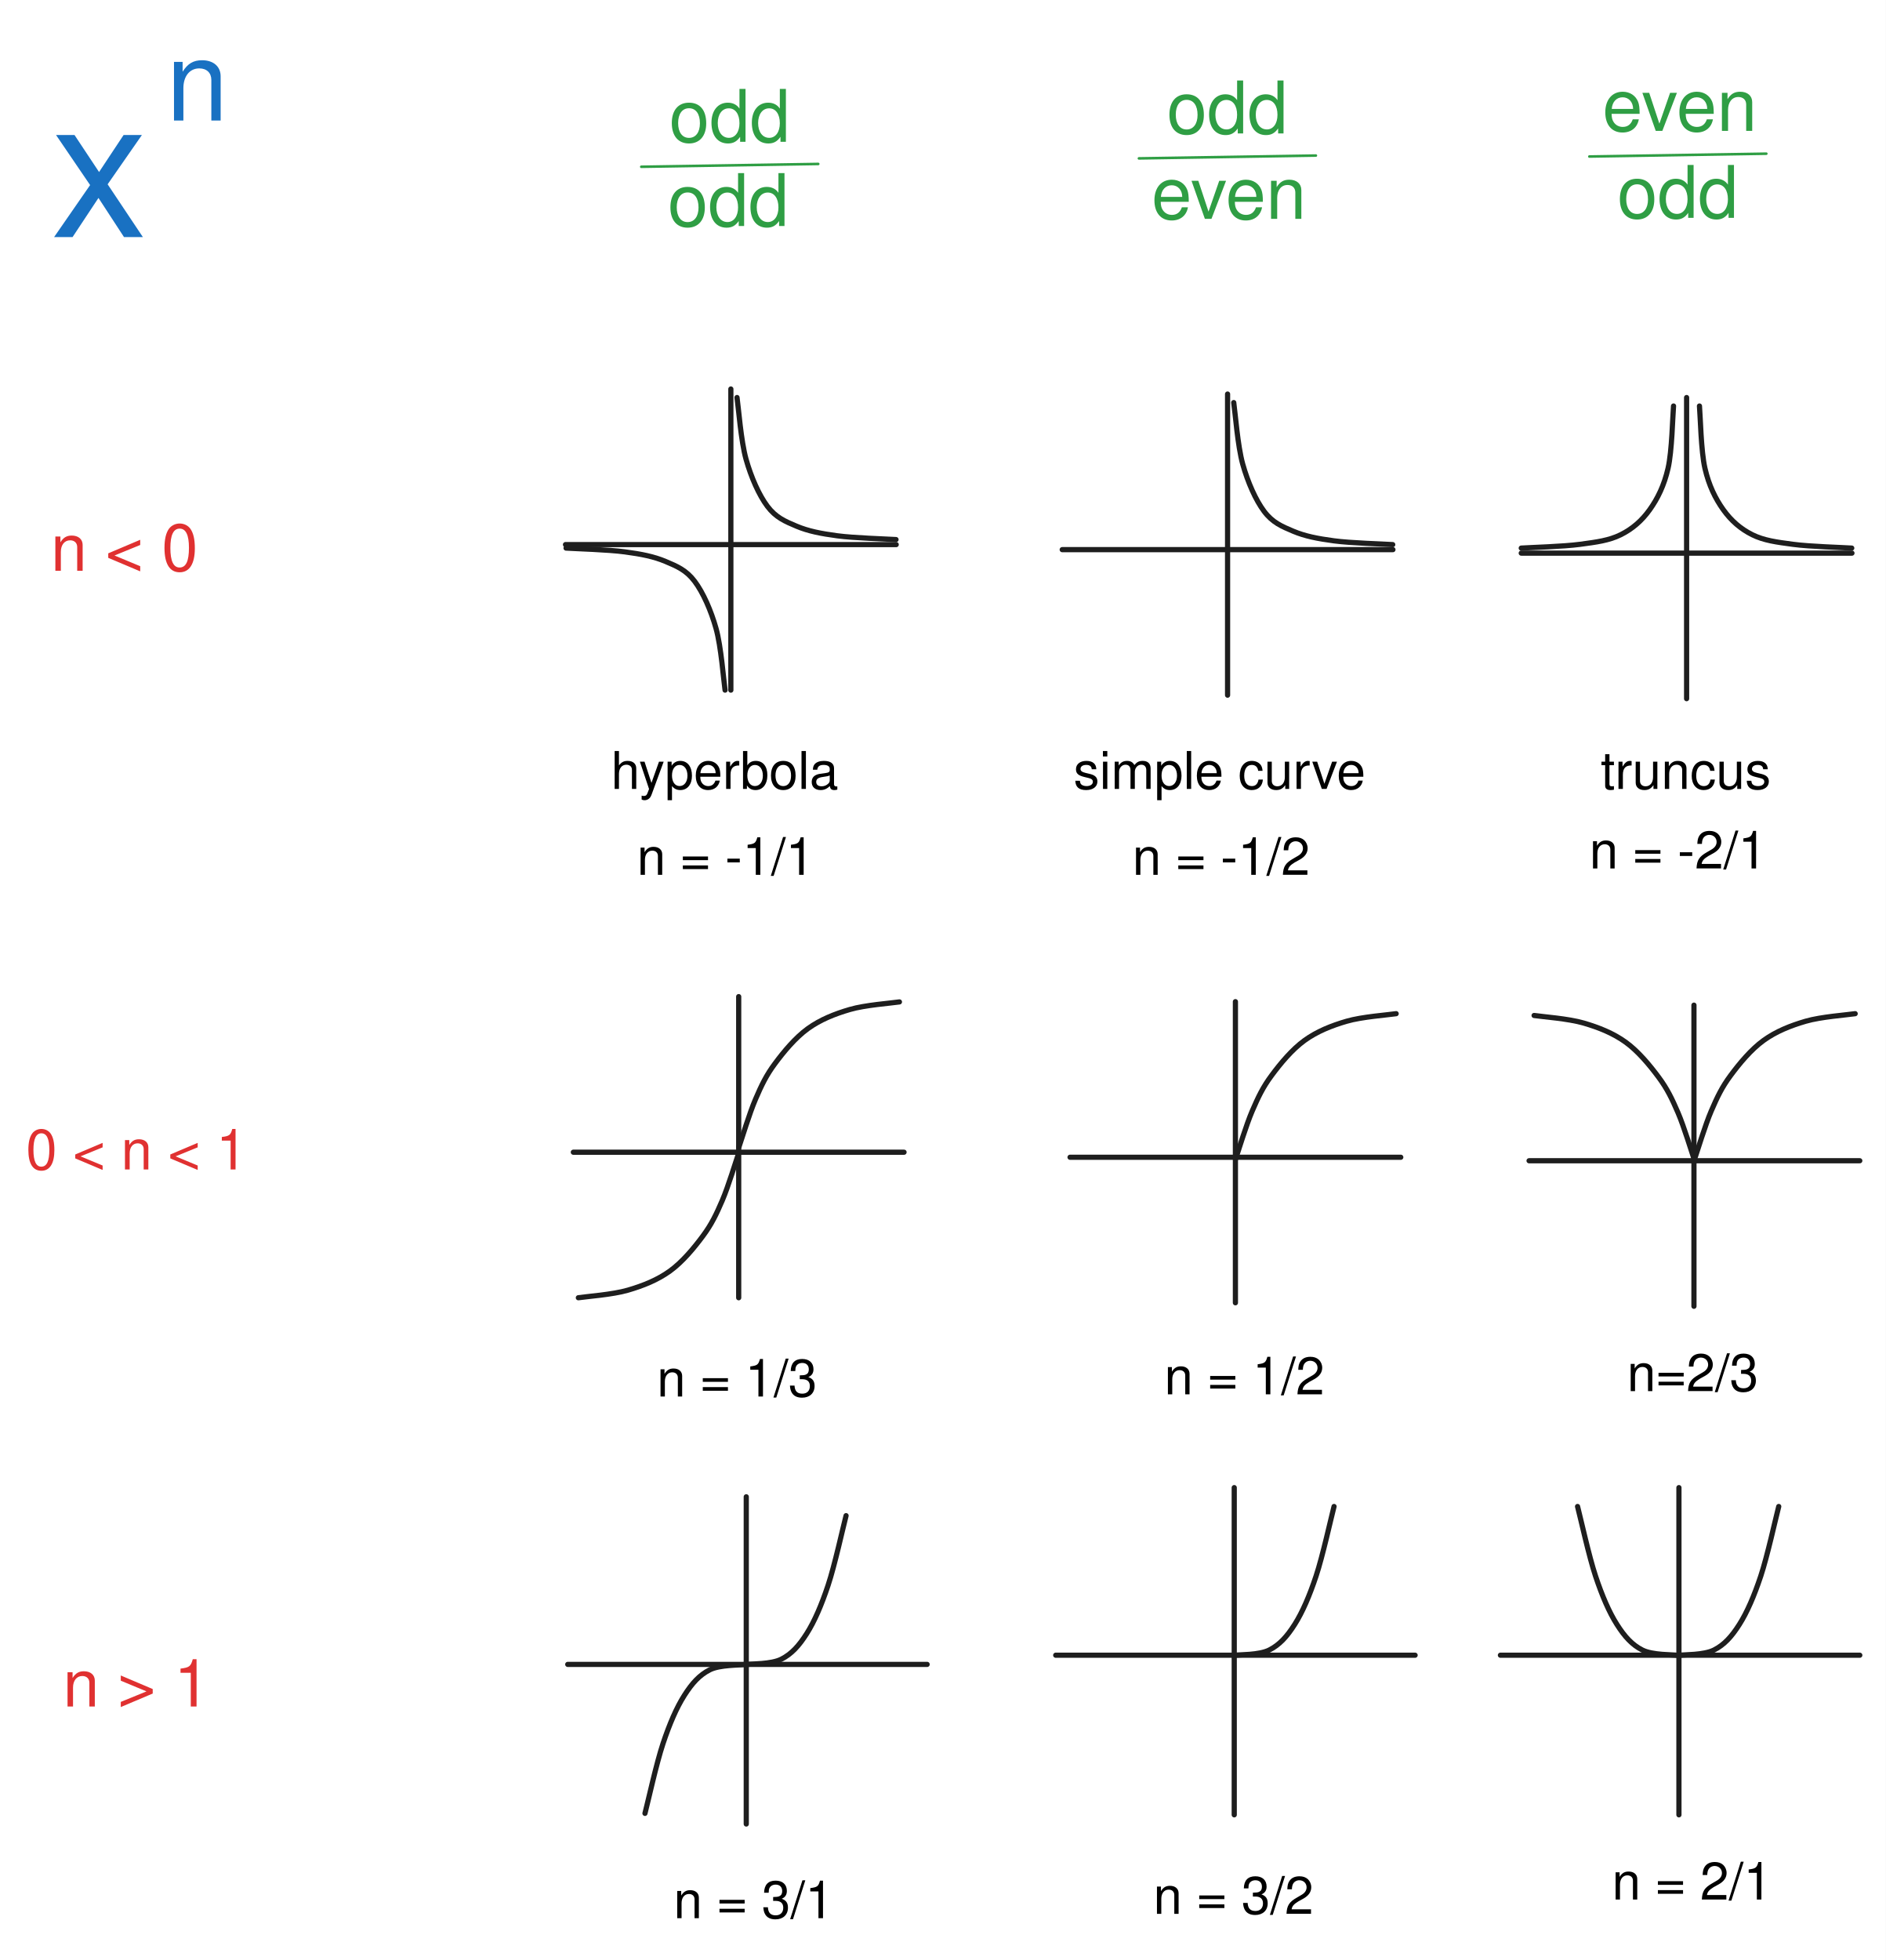
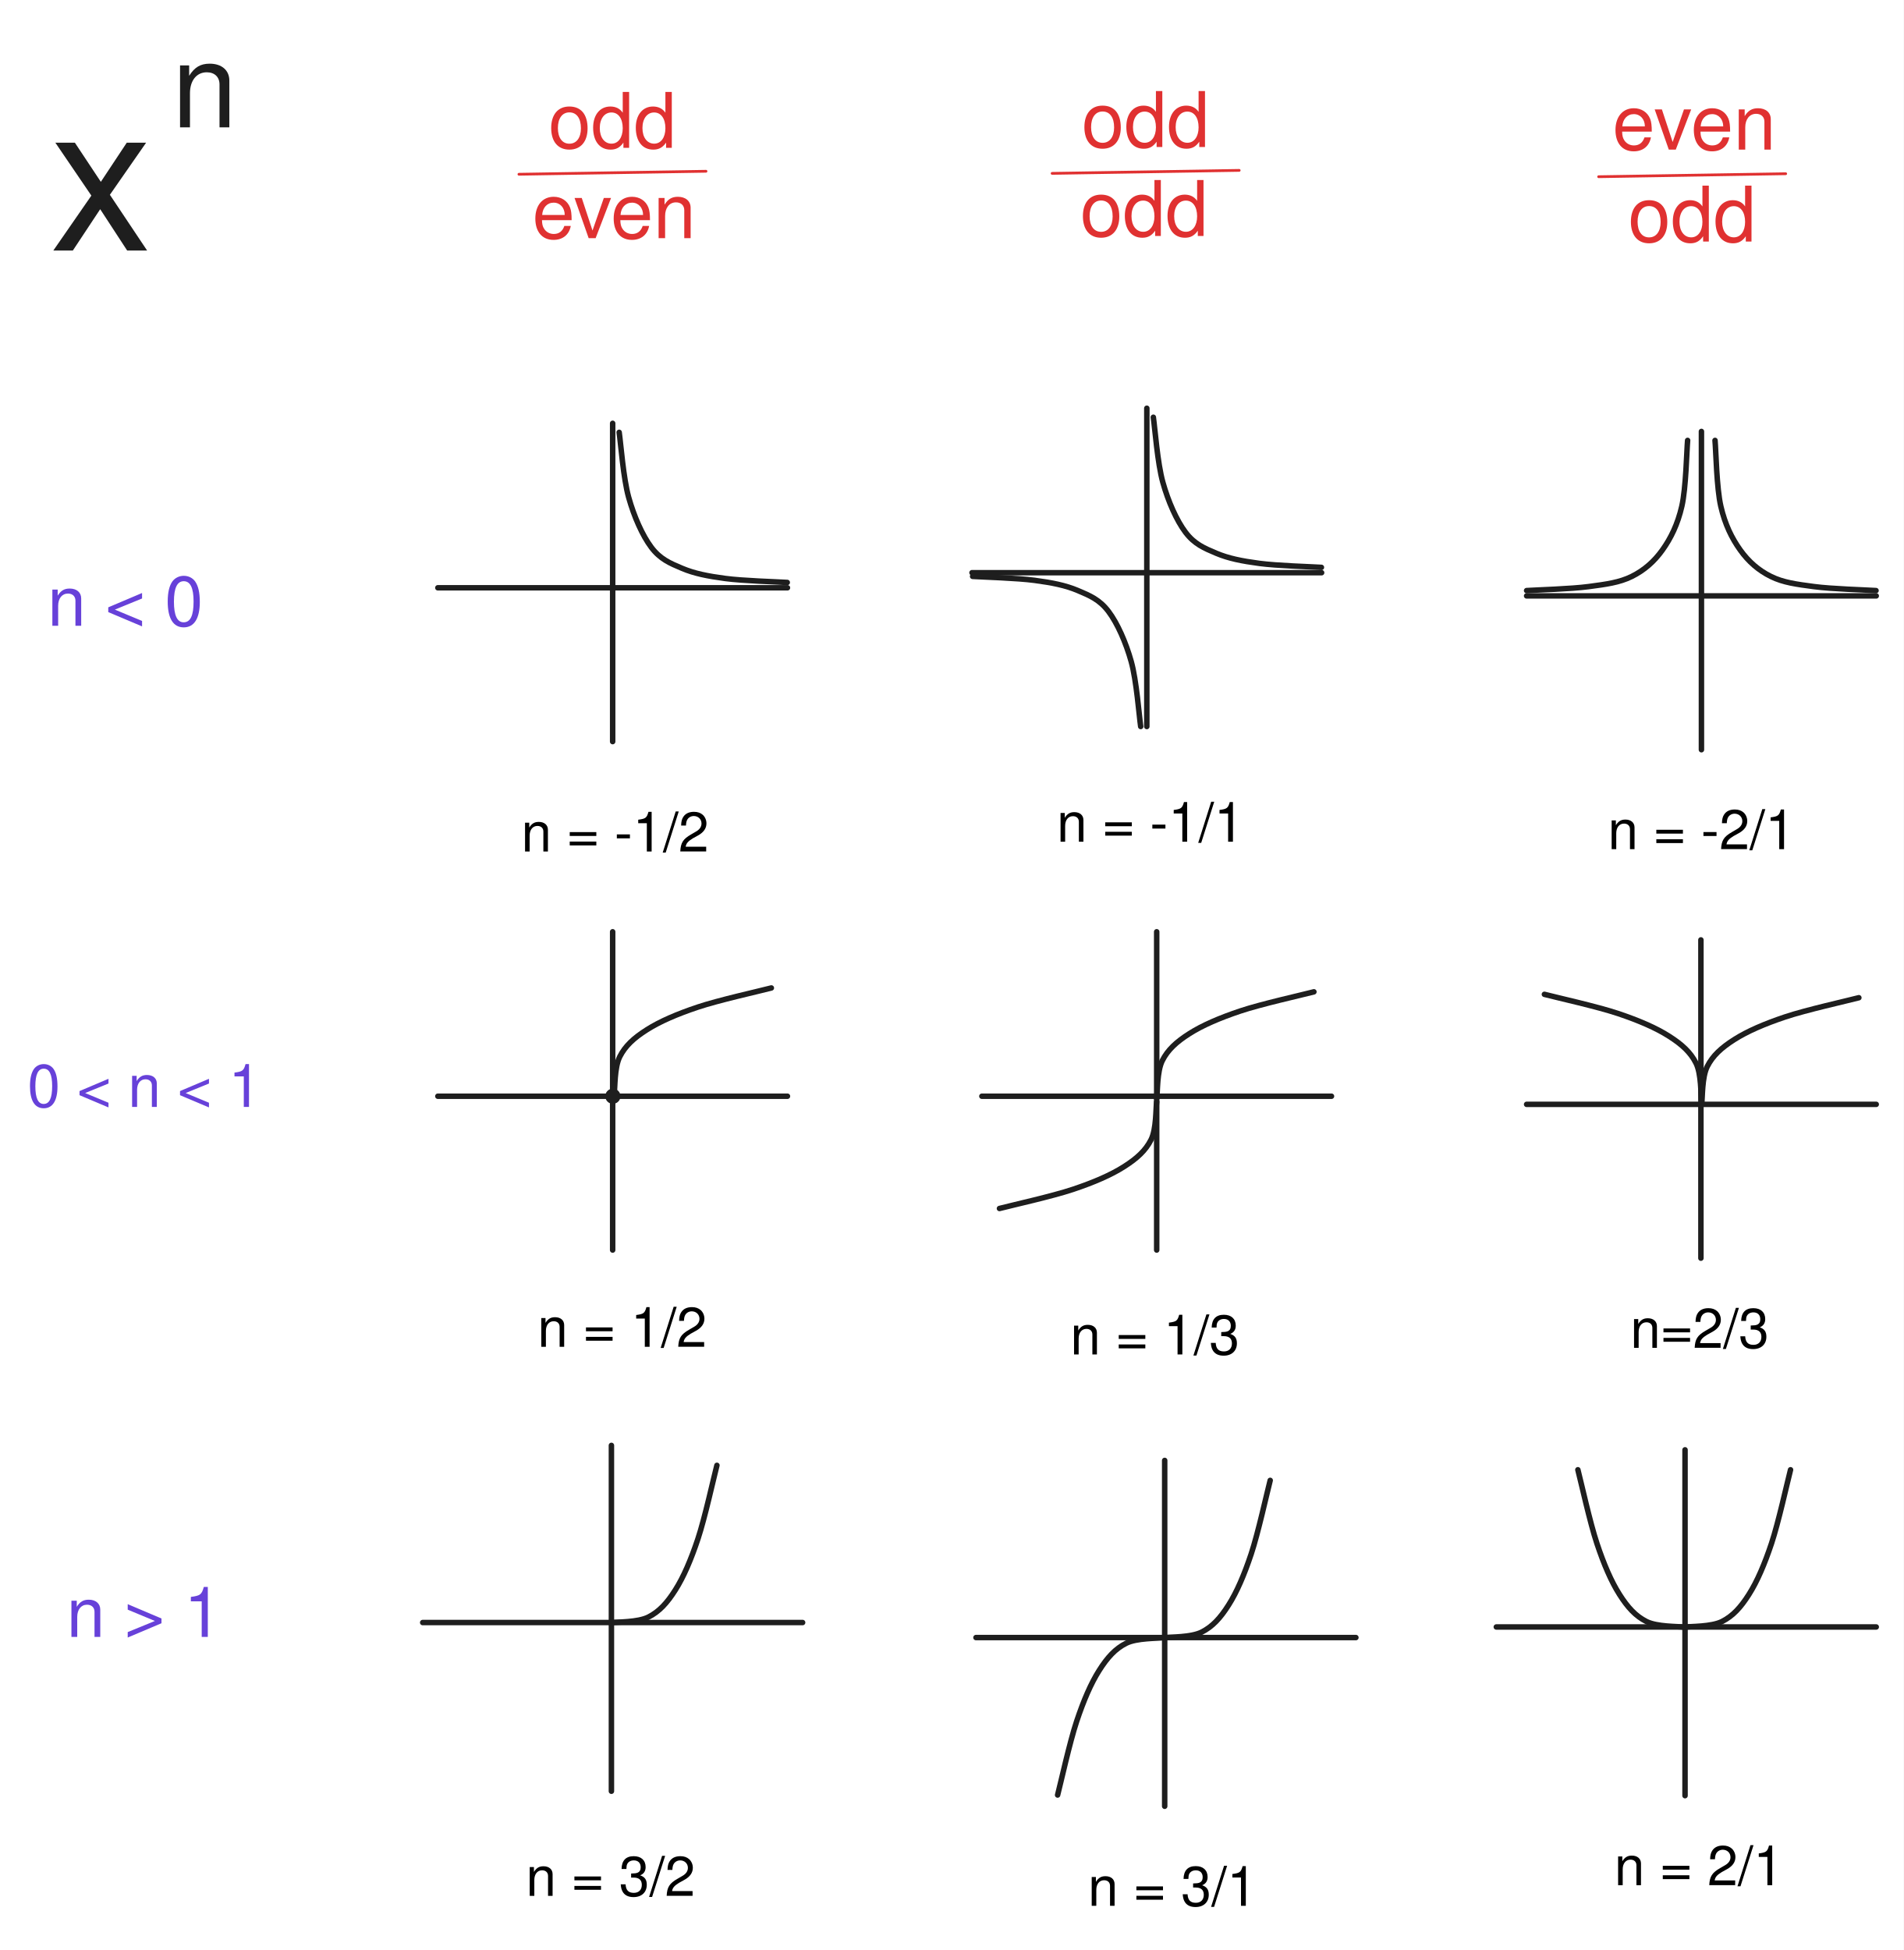
- <svg xmlns="http://www.w3.org/2000/svg" version="1.1" viewBox="0 0 726.12 754.582" width="726.12" height="754.582" class="excalidraw-svg">
+ <svg xmlns="http://www.w3.org/2000/svg" version="1.1" viewBox="0 0 693.422 710.301" width="693.422" height="710.301" class="excalidraw-svg">
  <defs>
    <style class="style-fonts">
      </style>
  </defs>
-   <rect x="0" y="0" width="726.12" height="754.582" fill="#ffffff" />
-   <g stroke-linecap="round">
-     <g transform="translate(217.7474 209.6657) rotate(0 63.67158 0)">
-       <path d="M0 0 C21.22 0, 106.12 0, 127.34 0 M0 0 C21.22 0, 106.12 0, 127.34 0" stroke="#1e1e1e" stroke-width="2" fill="none" />
-     </g>
-   </g>
-   <mask />
-   <g stroke-linecap="round">
-     <g transform="translate(217.9676 211.01) rotate(0 30.61082 27.33893)">
+   <rect x="0" y="0" width="693.422" height="710.301" fill="#ffffff" />
+   <g stroke-linecap="round">
+     <g transform="translate(354.0618 208.6079) rotate(0 63.67158 0)">
+       <path d="M0 0 C21.22 0, 106.12 0, 127.34 0 M0 0 C21.22 0, 106.12 0, 127.34 0" stroke="#1e1e1e" stroke-width="2" fill="none" />
+     </g>
+   </g>
+   <mask />
+   <g stroke-linecap="round">
+     <g transform="translate(354.282 209.9522) rotate(0 30.61082 27.33893)">
      <path d="M0 0 C3.77 0.24, 16.22 0.59, 22.6 1.45 C28.98 2.3, 33.8 3.25, 38.29 5.14 C42.77 7.03, 46.26 8.48, 49.51 12.79 C52.75 17.1, 55.81 24.01, 57.76 30.99 C59.71 37.97, 60.64 50.73, 61.22 54.68 M0 0 C3.77 0.24, 16.22 0.59, 22.6 1.45 C28.98 2.3, 33.8 3.25, 38.29 5.14 C42.77 7.03, 46.26 8.48, 49.51 12.79 C52.75 17.1, 55.81 24.01, 57.76 30.99 C59.71 37.97, 60.64 50.73, 61.22 54.68" stroke="#1e1e1e" stroke-width="2" fill="none" />
    </g>
  </g>
  <mask />
  <g stroke-linecap="round">
-     <g transform="translate(345.0117 207.7253) rotate(0 -30.61082 -27.33893)">
+     <g transform="translate(481.3261 206.6675) rotate(0 -30.61082 -27.33893)">
      <path d="M0 0 C-3.77 -0.24, -16.22 -0.59, -22.6 -1.45 C-28.98 -2.3, -33.8 -3.25, -38.29 -5.14 C-42.77 -7.03, -46.26 -8.48, -49.51 -12.79 C-52.75 -17.1, -55.81 -24.01, -57.76 -30.99 C-59.71 -37.97, -60.64 -50.73, -61.22 -54.68 M0 0 C-3.77 -0.24, -16.22 -0.59, -22.6 -1.45 C-28.98 -2.3, -33.8 -3.25, -38.29 -5.14 C-42.77 -7.03, -46.26 -8.48, -49.51 -12.79 C-52.75 -17.1, -55.81 -24.01, -57.76 -30.99 C-59.71 -37.97, -60.64 -50.73, -61.22 -54.68" stroke="#1e1e1e" stroke-width="2" fill="none" />
    </g>
  </g>
  <mask />
  <g stroke-linecap="round">
-     <g transform="translate(281.4189 149.7628) rotate(0 0 57.96251)">
-       <path d="M0 0 C0 19.32, 0 96.6, 0 115.93 M0 0 C0 19.32, 0 96.6, 0 115.93" stroke="#1e1e1e" stroke-width="2" fill="none" />
-     </g>
-   </g>
-   <mask />
-   <g transform="translate(19.55446 198.4722) rotate(0 28.61735 14.47807)">
-     <text x="0" y="21.277" font-family="Helvetica, Segoe UI Emoji" font-size="25.179px" fill="#e03131" text-anchor="start" style="white-space: pre;" direction="ltr" dominant-baseline="alphabetic">n &lt; 0</text>
-   </g>
-   <g transform="translate(257.6799 30.97878) rotate(0 23.31723 16.07162)">
-     <text x="0" y="23.619" font-family="Helvetica, Segoe UI Emoji" font-size="27.951px" fill="#2f9e44" text-anchor="start" style="white-space: pre;" direction="ltr" dominant-baseline="alphabetic">odd</text>
-   </g>
-   <g stroke-linecap="round">
-     <g transform="translate(246.9248 64.20944) rotate(0 34.07225 -0.5437108)">
-       <path d="M0 0 C14.02 -0.22, 28.03 -0.45, 68.14 -1.09 M0 0 C19.5 -0.31, 39.01 -0.62, 68.14 -1.09" stroke="#2f9e44" stroke-width="1" fill="none" />
-     </g>
-   </g>
-   <mask />
-   <g transform="translate(257.1414 63.39897) rotate(0 23.31723 16.07162)">
-     <text x="0" y="23.619" font-family="Helvetica, Segoe UI Emoji" font-size="27.951px" fill="#2f9e44" text-anchor="start" style="white-space: pre;" direction="ltr" dominant-baseline="alphabetic">odd</text>
-   </g>
-   <g transform="translate(449.2962 27.74647) rotate(0 23.31723 16.07162)">
-     <text x="0" y="23.619" font-family="Helvetica, Segoe UI Emoji" font-size="27.951px" fill="#2f9e44" text-anchor="start" style="white-space: pre;" direction="ltr" dominant-baseline="alphabetic">odd</text>
-   </g>
-   <g stroke-linecap="round">
-     <g transform="translate(438.5412 60.97713) rotate(0 34.07225 -0.5437108)">
-       <path d="M0 0 C18.14 -0.29, 36.28 -0.58, 68.14 -1.09 M0 0 C23.06 -0.37, 46.13 -0.74, 68.14 -1.09" stroke="#2f9e44" stroke-width="1" fill="none" />
-     </g>
-   </g>
-   <mask />
-   <g transform="translate(443.3938 60.62839) rotate(0 30.30489 16.07162)">
-     <text x="0" y="23.619" font-family="Helvetica, Segoe UI Emoji" font-size="27.951px" fill="#2f9e44" text-anchor="start" style="white-space: pre;" direction="ltr" dominant-baseline="alphabetic">even</text>
-   </g>
-   <g transform="translate(617.0003 26.76162) rotate(0 30.30489 16.07162)">
-     <text x="0" y="23.619" font-family="Helvetica, Segoe UI Emoji" font-size="27.951px" fill="#2f9e44" text-anchor="start" style="white-space: pre;" direction="ltr" dominant-baseline="alphabetic">even</text>
-   </g>
-   <g stroke-linecap="round">
-     <g transform="translate(611.9867 60.25905) rotate(0 34.07225 -0.5437108)">
-       <path d="M0 0 C21.59 -0.34, 43.19 -0.69, 68.14 -1.09 M0 0 C17.6 -0.28, 35.19 -0.56, 68.14 -1.09" stroke="#2f9e44" stroke-width="1" fill="none" />
-     </g>
-   </g>
-   <mask />
-   <g transform="translate(622.7417 60.25905) rotate(0 23.31723 16.07162)">
-     <text x="0" y="23.619" font-family="Helvetica, Segoe UI Emoji" font-size="27.951px" fill="#2f9e44" text-anchor="start" style="white-space: pre;" direction="ltr" dominant-baseline="alphabetic">odd</text>
-   </g>
-   <g transform="translate(235.2683 286.8195) rotate(0 44.35059 11.5)">
-     <text x="0" y="16.9" font-family="Helvetica, Segoe UI Emoji" font-size="20px" fill="#000000" text-anchor="start" style="white-space: pre;" direction="ltr" dominant-baseline="alphabetic">hyperbola</text>
-   </g>
-   <g stroke-linecap="round">
-     <g transform="translate(409.0106 211.606) rotate(0 63.67158 0)">
-       <path d="M0 0 C21.22 0, 106.12 0, 127.34 0 M0 0 C21.22 0, 106.12 0, 127.34 0" stroke="#1e1e1e" stroke-width="2" fill="none" />
-     </g>
-   </g>
-   <mask />
-   <g stroke-linecap="round">
-     <g transform="translate(536.2749 209.6657) rotate(0 -30.61082 -27.33893)">
+     <g transform="translate(417.7334 148.705) rotate(0 0 57.96251)">
+       <path d="M0 0 C0 19.32, 0 96.6, 0 115.93 M0 0 C0 19.32, 0 96.6, 0 115.93" stroke="#1e1e1e" stroke-width="2" fill="none" />
+     </g>
+   </g>
+   <mask />
+   <g transform="translate(17.30893 206.6675) rotate(0 28.61735 14.47807)">
+     <text x="0" y="21.277" font-family="Helvetica, Segoe UI Emoji" font-size="25.179px" fill="#6741d9" text-anchor="start" style="white-space: pre;" direction="ltr" dominant-baseline="alphabetic">n &lt; 0</text>
+   </g>
+   <g transform="translate(393.9943 29.92099) rotate(0 23.31667 16.07162)">
+     <text x="0" y="23.619" font-family="Helvetica, Segoe UI Emoji" font-size="27.951px" fill="#e03131" text-anchor="start" style="white-space: pre;" direction="ltr" dominant-baseline="alphabetic">odd</text>
+   </g>
+   <g stroke-linecap="round">
+     <g transform="translate(383.2393 63.15165) rotate(0 34.07225 -0.5437108)">
+       <path d="M0 0 C14.02 -0.22, 28.03 -0.45, 68.14 -1.09 M0 0 C19.5 -0.31, 39.01 -0.62, 68.14 -1.09" stroke="#e03131" stroke-width="1" fill="none" />
+     </g>
+   </g>
+   <mask />
+   <g transform="translate(393.4558 62.34118) rotate(0 23.31667 16.07162)">
+     <text x="0" y="23.619" font-family="Helvetica, Segoe UI Emoji" font-size="27.951px" fill="#e03131" text-anchor="start" style="white-space: pre;" direction="ltr" dominant-baseline="alphabetic">odd</text>
+   </g>
+   <g transform="translate(199.7764 30.24256) rotate(0 23.31667 16.07162)">
+     <text x="0" y="23.619" font-family="Helvetica, Segoe UI Emoji" font-size="27.951px" fill="#e03131" text-anchor="start" style="white-space: pre;" direction="ltr" dominant-baseline="alphabetic">odd</text>
+   </g>
+   <g stroke-linecap="round">
+     <g transform="translate(189.0214 63.47323) rotate(0 34.07225 -0.5437108)">
+       <path d="M0 0 C18.14 -0.29, 36.28 -0.58, 68.14 -1.09 M0 0 C23.06 -0.37, 46.13 -0.74, 68.14 -1.09" stroke="#e03131" stroke-width="1" fill="none" />
+     </g>
+   </g>
+   <mask />
+   <g transform="translate(193.8741 63.12448) rotate(0 30.30417 16.07162)">
+     <text x="0" y="23.619" font-family="Helvetica, Segoe UI Emoji" font-size="27.951px" fill="#e03131" text-anchor="start" style="white-space: pre;" direction="ltr" dominant-baseline="alphabetic">even</text>
+   </g>
+   <g transform="translate(587.3198 30.87252) rotate(0 30.30417 16.07162)">
+     <text x="0" y="23.619" font-family="Helvetica, Segoe UI Emoji" font-size="27.951px" fill="#e03131" text-anchor="start" style="white-space: pre;" direction="ltr" dominant-baseline="alphabetic">even</text>
+   </g>
+   <g stroke-linecap="round">
+     <g transform="translate(582.3062 64.36995) rotate(0 34.07225 -0.5437108)">
+       <path d="M0 0 C21.59 -0.34, 43.19 -0.69, 68.14 -1.09 M0 0 C17.6 -0.28, 35.19 -0.56, 68.14 -1.09" stroke="#e03131" stroke-width="1" fill="none" />
+     </g>
+   </g>
+   <mask />
+   <g transform="translate(593.0612 64.36995) rotate(0 23.31667 16.07162)">
+     <text x="0" y="23.619" font-family="Helvetica, Segoe UI Emoji" font-size="27.951px" fill="#e03131" text-anchor="start" style="white-space: pre;" direction="ltr" dominant-baseline="alphabetic">odd</text>
+   </g>
+   <g stroke-linecap="round">
+     <g transform="translate(159.4909 214.1021) rotate(0 63.67158 0)">
+       <path d="M0 0 C21.22 0, 106.12 0, 127.34 0 M0 0 C21.22 0, 106.12 0, 127.34 0" stroke="#1e1e1e" stroke-width="2" fill="none" />
+     </g>
+   </g>
+   <mask />
+   <g stroke-linecap="round">
+     <g transform="translate(286.7552 212.1617) rotate(0 -30.61082 -27.33893)">
      <path d="M0 0 C-3.77 -0.24, -16.22 -0.59, -22.6 -1.45 C-28.98 -2.3, -33.8 -3.25, -38.29 -5.14 C-42.77 -7.03, -46.26 -8.48, -49.51 -12.79 C-52.75 -17.1, -55.81 -24.01, -57.76 -30.99 C-59.71 -37.97, -60.64 -50.73, -61.22 -54.68 M0 0 C-3.77 -0.24, -16.22 -0.59, -22.6 -1.45 C-28.98 -2.3, -33.8 -3.25, -38.29 -5.14 C-42.77 -7.03, -46.26 -8.48, -49.51 -12.79 C-52.75 -17.1, -55.81 -24.01, -57.76 -30.99 C-59.71 -37.97, -60.64 -50.73, -61.22 -54.68" stroke="#1e1e1e" stroke-width="2" fill="none" />
    </g>
  </g>
  <mask />
  <g stroke-linecap="round">
-     <g transform="translate(472.6822 151.7031) rotate(0 0 57.96251)">
-       <path d="M0 0 C0 19.32, 0 96.6, 0 115.93 M0 0 C0 19.32, 0 96.6, 0 115.93" stroke="#1e1e1e" stroke-width="2" fill="none" />
-     </g>
-   </g>
-   <mask />
-   <g stroke-linecap="round">
-     <g transform="translate(585.7594 212.9503) rotate(0 63.67158 0)">
-       <path d="M0 0 C21.22 0, 106.12 0, 127.34 0 M0 0 C21.22 0, 106.12 0, 127.34 0" stroke="#1e1e1e" stroke-width="2" fill="none" />
-     </g>
-   </g>
-   <mask />
-   <g stroke-linecap="round">
-     <g transform="translate(713.0237 211.01) rotate(0 -29.31953 -27.34777)">
+     <g transform="translate(223.1624 154.1992) rotate(0 0 57.96251)">
+       <path d="M0 0 C0 19.32, 0 96.6, 0 115.93 M0 0 C0 19.32, 0 96.6, 0 115.93" stroke="#1e1e1e" stroke-width="2" fill="none" />
+     </g>
+   </g>
+   <mask />
+   <g stroke-linecap="round">
+     <g transform="translate(556.0789 217.0612) rotate(0 63.67158 0)">
+       <path d="M0 0 C21.22 0, 106.12 0, 127.34 0 M0 0 C21.22 0, 106.12 0, 127.34 0" stroke="#1e1e1e" stroke-width="2" fill="none" />
+     </g>
+   </g>
+   <mask />
+   <g stroke-linecap="round">
+     <g transform="translate(683.3433 215.1209) rotate(0 -29.31953 -27.34777)">
      <path d="M0 0 C-3.77 -0.24, -16.22 -0.59, -22.6 -1.45 C-28.98 -2.3, -33.81 -2.92, -38.29 -5.14 C-42.77 -7.36, -46.43 -10.53, -49.47 -14.79 C-52.51 -19.05, -55 -24.06, -56.53 -30.71 C-58.06 -37.36, -58.29 -50.7, -58.64 -54.7 M0 0 C-3.77 -0.24, -16.22 -0.59, -22.6 -1.45 C-28.98 -2.3, -33.81 -2.92, -38.29 -5.14 C-42.77 -7.36, -46.43 -10.53, -49.47 -14.79 C-52.51 -19.05, -55 -24.06, -56.53 -30.71 C-58.06 -37.36, -58.29 -50.7, -58.64 -54.7" stroke="#1e1e1e" stroke-width="2" fill="none" />
    </g>
  </g>
  <mask />
  <g stroke-linecap="round">
-     <g transform="translate(649.431 153.0475) rotate(0 0 57.96251)">
-       <path d="M0 0 C0 19.32, 0 96.6, 0 115.93 M0 0 C0 19.32, 0 96.6, 0 115.93" stroke="#1e1e1e" stroke-width="2" fill="none" />
-     </g>
-   </g>
-   <mask />
-   <g transform="translate(616.3702 286.8195) rotate(0 32.79297 11.5)">
-     <text x="0" y="16.9" font-family="Helvetica, Segoe UI Emoji" font-size="20px" fill="#000000" text-anchor="start" style="white-space: pre;" direction="ltr" dominant-baseline="alphabetic">truncus</text>
-   </g>
-   <g transform="translate(413.3718 286.8195) rotate(0 56.12793 11.5)">
-     <text x="0" y="16.9" font-family="Helvetica, Segoe UI Emoji" font-size="20px" fill="#000000" text-anchor="start" style="white-space: pre;" direction="ltr" dominant-baseline="alphabetic">simple curve</text>
-   </g>
-   <g stroke-linecap="round">
-     <g transform="translate(220.7645 443.5916) rotate(0 63.67158 0)">
-       <path d="M0 0 C21.22 0, 106.12 0, 127.34 0 M0 0 C21.22 0, 106.12 0, 127.34 0" stroke="#1e1e1e" stroke-width="2" fill="none" />
-     </g>
-   </g>
-   <mask />
-   <g stroke-linecap="round">
-     <g transform="translate(284.4361 383.6887) rotate(0 0 57.96251)">
-       <path d="M0 0 C0 19.32, 0 96.6, 0 115.93 M0 0 C0 19.32, 0 96.6, 0 115.93" stroke="#1e1e1e" stroke-width="2" fill="none" />
-     </g>
-   </g>
-   <mask />
-   <g transform="translate(10 431.9931) rotate(0 42.59621 12.41044)">
-     <text x="0" y="18.238" font-family="Helvetica, Segoe UI Emoji" font-size="21.583px" fill="#e03131" text-anchor="start" style="white-space: pre;" direction="ltr" dominant-baseline="alphabetic">0 &lt; n &lt; 1</text>
-   </g>
-   <g stroke-linecap="round">
-     <g transform="translate(412.0277 445.5319) rotate(0 63.67158 0)">
-       <path d="M0 0 C21.22 0, 106.12 0, 127.34 0 M0 0 C21.22 0, 106.12 0, 127.34 0" stroke="#1e1e1e" stroke-width="2" fill="none" />
-     </g>
-   </g>
-   <mask />
-   <g stroke-linecap="round">
-     <g transform="translate(475.6993 385.6291) rotate(0 0 57.96251)">
-       <path d="M0 0 C0 19.32, 0 96.6, 0 115.93 M0 0 C0 19.32, 0 96.6, 0 115.93" stroke="#1e1e1e" stroke-width="2" fill="none" />
-     </g>
-   </g>
-   <mask />
-   <g stroke-linecap="round">
-     <g transform="translate(588.7765 446.8762) rotate(0 63.67158 0)">
-       <path d="M0 0 C21.22 0, 106.12 0, 127.34 0 M0 0 C21.22 0, 106.12 0, 127.34 0" stroke="#1e1e1e" stroke-width="2" fill="none" />
-     </g>
-   </g>
-   <mask />
-   <g stroke-linecap="round">
-     <g transform="translate(652.2592 386.9734) rotate(0 0 57.96251)">
-       <path d="M0 0 C0 19.32, 0 96.6, 0 115.93 M0 0 C0 19.32, 0 96.6, 0 115.93" stroke="#1e1e1e" stroke-width="2" fill="none" />
-     </g>
-   </g>
-   <mask />
-   <g transform="translate(626.4994 518.6743) rotate(0 25.5127 11.5)">
+     <g transform="translate(619.7505 157.1584) rotate(0 0 57.96251)">
+       <path d="M0 0 C0 19.32, 0 96.6, 0 115.93 M0 0 C0 19.32, 0 96.6, 0 115.93" stroke="#1e1e1e" stroke-width="2" fill="none" />
+     </g>
+   </g>
+   <mask />
+   <g stroke-linecap="round">
+     <g transform="translate(357.6561 399.3097) rotate(0 63.67158 0)">
+       <path d="M0 0 C21.22 0, 106.12 0, 127.34 0 M0 0 C21.22 0, 106.12 0, 127.34 0" stroke="#1e1e1e" stroke-width="2" fill="none" />
+     </g>
+   </g>
+   <mask />
+   <g stroke-linecap="round">
+     <g transform="translate(421.3277 339.4069) rotate(0 0 57.96251)">
+       <path d="M0 0 C0 19.32, 0 96.6, 0 115.93 M0 0 C0 19.32, 0 96.6, 0 115.93" stroke="#1e1e1e" stroke-width="2" fill="none" />
+     </g>
+   </g>
+   <mask />
+   <g transform="translate(10 384.959) rotate(0 42.59621 12.41044)">
+     <text x="0" y="18.238" font-family="Helvetica, Segoe UI Emoji" font-size="21.583px" fill="#6741d9" text-anchor="start" style="white-space: pre;" direction="ltr" dominant-baseline="alphabetic">0 &lt; n &lt; 1</text>
+   </g>
+   <g stroke-linecap="round">
+     <g transform="translate(159.4909 399.3097) rotate(0 63.67158 0)">
+       <path d="M0 0 C21.22 0, 106.12 0, 127.34 0 M0 0 C21.22 0, 106.12 0, 127.34 0" stroke="#1e1e1e" stroke-width="2" fill="none" />
+     </g>
+   </g>
+   <mask />
+   <g stroke-linecap="round">
+     <g transform="translate(223.1624 339.4069) rotate(0 0 57.96251)">
+       <path d="M0 0 C0 19.32, 0 96.6, 0 115.93 M0 0 C0 19.32, 0 96.6, 0 115.93" stroke="#1e1e1e" stroke-width="2" fill="none" />
+     </g>
+   </g>
+   <mask />
+   <g stroke-linecap="round">
+     <g transform="translate(556.0789 402.2689) rotate(0 63.67158 0)">
+       <path d="M0 0 C21.22 0, 106.12 0, 127.34 0 M0 0 C21.22 0, 106.12 0, 127.34 0" stroke="#1e1e1e" stroke-width="2" fill="none" />
+     </g>
+   </g>
+   <mask />
+   <g stroke-linecap="round">
+     <g transform="translate(619.5616 342.366) rotate(0 0 57.96251)">
+       <path d="M0 0 C0 19.32, 0 96.6, 0 115.93 M0 0 C0 19.32, 0 96.6, 0 115.93" stroke="#1e1e1e" stroke-width="2" fill="none" />
+     </g>
+   </g>
+   <mask />
+   <g transform="translate(593.8018 474.067) rotate(0 25.5127 11.5)">
    <text x="0" y="16.9" font-family="Helvetica, Segoe UI Emoji" font-size="20px" fill="#000000" text-anchor="start" style="white-space: pre;" direction="ltr" dominant-baseline="alphabetic">n=2/3</text>
  </g>
-   <g transform="translate(448.3019 519.907) rotate(0 31.08887 11.5)">
+   <g transform="translate(195.765 473.6848) rotate(0 31.08887 11.5)">
    <text x="0" y="16.9" font-family="Helvetica, Segoe UI Emoji" font-size="20px" fill="#000000" text-anchor="start" style="white-space: pre;" direction="ltr" dominant-baseline="alphabetic">n = 1/2</text>
  </g>
-   <g stroke-linecap="round">
-     <g transform="translate(222.6998 499.6138) rotate(0 30.90752 -27.96156)">
-       <path d="M0 0 C3.18 -0.48, 13.19 -1.19, 19.07 -2.91 C24.95 -4.63, 30.46 -6.82, 35.28 -10.3 C40.09 -13.78, 44.6 -19.24, 47.95 -23.77 C51.31 -28.29, 53.11 -32.1, 55.42 -37.46 C57.73 -42.82, 60.75 -52.85, 61.82 -55.92 M0 0 C3.18 -0.48, 13.19 -1.19, 19.07 -2.91 C24.95 -4.63, 30.46 -6.82, 35.28 -10.3 C40.09 -13.78, 44.6 -19.24, 47.95 -23.77 C51.31 -28.29, 53.11 -32.1, 55.42 -37.46 C57.73 -42.82, 60.75 -52.85, 61.82 -55.92" stroke="#1e1e1e" stroke-width="2" fill="none" />
-     </g>
-   </g>
-   <mask />
-   <g stroke-linecap="round">
-     <g transform="translate(346.3299 385.7281) rotate(0 -30.90752 27.96156)">
-       <path d="M0 0 C-3.18 0.48, -13.19 1.19, -19.07 2.91 C-24.95 4.63, -30.46 6.82, -35.28 10.3 C-40.09 13.78, -44.6 19.24, -47.95 23.77 C-51.31 28.29, -53.11 32.1, -55.42 37.46 C-57.73 42.82, -60.75 52.85, -61.82 55.92 M0 0 C-3.18 0.48, -13.19 1.19, -19.07 2.91 C-24.95 4.63, -30.46 6.82, -35.28 10.3 C-40.09 13.78, -44.6 19.24, -47.95 23.77 C-51.31 28.29, -53.11 32.1, -55.42 37.46 C-57.73 42.82, -60.75 52.85, -61.82 55.92" stroke="#1e1e1e" stroke-width="2" fill="none" />
-     </g>
-   </g>
-   <mask />
-   <g stroke-linecap="round">
-     <g transform="translate(537.5932 390.2581) rotate(0 -30.90752 27.96156)">
-       <path d="M0 0 C-3.18 0.48, -13.19 1.19, -19.07 2.91 C-24.95 4.63, -30.46 6.82, -35.28 10.3 C-40.09 13.78, -44.6 19.24, -47.95 23.77 C-51.31 28.29, -53.11 32.1, -55.42 37.46 C-57.73 42.82, -60.75 52.85, -61.82 55.92 M0 0 C-3.18 0.48, -13.19 1.19, -19.07 2.91 C-24.95 4.63, -30.46 6.82, -35.28 10.3 C-40.09 13.78, -44.6 19.24, -47.95 23.77 C-51.31 28.29, -53.11 32.1, -55.42 37.46 C-57.73 42.82, -60.75 52.85, -61.82 55.92" stroke="#1e1e1e" stroke-width="2" fill="none" />
-     </g>
-   </g>
-   <mask />
-   <g stroke-linecap="round">
-     <g transform="translate(714.342 390.2581) rotate(0 -30.90752 27.96156)">
-       <path d="M0 0 C-3.18 0.48, -13.19 1.19, -19.07 2.91 C-24.95 4.63, -30.46 6.82, -35.28 10.3 C-40.09 13.78, -44.6 19.24, -47.95 23.77 C-51.31 28.29, -53.11 32.1, -55.42 37.46 C-57.73 42.82, -60.75 52.85, -61.82 55.92 M0 0 C-3.18 0.48, -13.19 1.19, -19.07 2.91 C-24.95 4.63, -30.46 6.82, -35.28 10.3 C-40.09 13.78, -44.6 19.24, -47.95 23.77 C-51.31 28.29, -53.11 32.1, -55.42 37.46 C-57.73 42.82, -60.75 52.85, -61.82 55.92" stroke="#1e1e1e" stroke-width="2" fill="none" />
-     </g>
-   </g>
-   <mask />
-   <g stroke-linecap="round">
-     <g transform="translate(590.7119 390.9531) rotate(0 30.90752 27.96156)">
-       <path d="M0 0 C3.18 0.48, 13.19 1.19, 19.07 2.91 C24.95 4.63, 30.46 6.82, 35.28 10.3 C40.09 13.78, 44.6 19.24, 47.95 23.77 C51.31 28.29, 53.11 32.1, 55.42 37.46 C57.73 42.82, 60.75 52.85, 61.82 55.92 M0 0 C3.18 0.48, 13.19 1.19, 19.07 2.91 C24.95 4.63, 30.46 6.82, 35.28 10.3 C40.09 13.78, 44.6 19.24, 47.95 23.77 C51.31 28.29, 53.11 32.1, 55.42 37.46 C57.73 42.82, 60.75 52.85, 61.82 55.92" stroke="#1e1e1e" stroke-width="2" fill="none" />
-     </g>
-   </g>
-   <mask />
-   <g transform="translate(24.24226 635.7064) rotate(0 28.34082 14.47807)">
-     <text x="0" y="21.277" font-family="Helvetica, Segoe UI Emoji" font-size="25.179px" fill="#e03131" text-anchor="start" style="white-space: pre;" direction="ltr" dominant-baseline="alphabetic">n &gt; 1</text>
-   </g>
-   <g stroke-linecap="round">
-     <g transform="translate(287.3502 576.2546) rotate(0 0 62.98627)">
+   <g transform="translate(24.25539 574.9867) rotate(0 28.34082 14.47807)">
+     <text x="0" y="21.277" font-family="Helvetica, Segoe UI Emoji" font-size="25.179px" fill="#6741d9" text-anchor="start" style="white-space: pre;" direction="ltr" dominant-baseline="alphabetic">n &gt; 1</text>
+   </g>
+   <g stroke-linecap="round">
+     <g transform="translate(424.2418 531.9727) rotate(0 0 62.98627)">
      <path d="M0 0 C0 21, 0 104.98, 0 125.97 M0 0 C0 21, 0 104.98, 0 125.97" stroke="#1e1e1e" stroke-width="2" fill="none" />
    </g>
  </g>
  <mask />
  <g stroke-linecap="round">
-     <g transform="translate(218.6136 640.7766) rotate(0 69.19015 0)">
+     <g transform="translate(355.5052 596.4947) rotate(0 69.19015 0)">
      <path d="M0 0 C23.06 0, 115.32 0, 138.38 0 M0 0 C23.06 0, 115.32 0, 138.38 0" stroke="#1e1e1e" stroke-width="2" fill="none" />
    </g>
  </g>
  <mask />
  <g stroke-linecap="round">
-     <g transform="translate(248.348 698.1267) rotate(0 19.36555 -28.67089)">
+     <g transform="translate(385.2397 653.8449) rotate(0 19.36555 -28.67089)">
      <path d="M0 0 C1.16 -4.47, 4.41 -19.26, 6.93 -26.82 C9.45 -34.39, 12.14 -40.66, 15.15 -45.4 C18.15 -50.14, 21.01 -53.27, 24.94 -55.26 C28.87 -57.25, 36.43 -56.99, 38.73 -57.34 M0 0 C1.16 -4.47, 4.41 -19.26, 6.93 -26.82 C9.45 -34.39, 12.14 -40.66, 15.15 -45.4 C18.15 -50.14, 21.01 -53.27, 24.94 -55.26 C28.87 -57.25, 36.43 -56.99, 38.73 -57.34" stroke="#1e1e1e" stroke-width="2" fill="none" />
    </g>
  </g>
  <mask />
  <g stroke-linecap="round">
-     <g transform="translate(325.7814 583.5174) rotate(0 -19.36555 28.67089)">
-       <path d="M0 0 C-1.16 4.47, -4.41 19.26, -6.93 26.82 C-9.45 34.39, -12.14 40.66, -15.15 45.4 C-18.15 50.14, -21.01 53.27, -24.94 55.26 C-28.87 57.25, -36.43 56.99, -38.73 57.34 M0 0 C-1.16 4.47, -4.41 19.26, -6.93 26.82 C-9.45 34.39, -12.14 40.66, -15.15 45.4 C-18.15 50.14, -21.01 53.27, -24.94 55.26 C-28.87 57.25, -36.43 56.99, -38.73 57.34" stroke="#1e1e1e" stroke-width="2" fill="none" />
-     </g>
-   </g>
-   <mask />
-   <g stroke-linecap="round">
-     <g transform="translate(475.2458 572.7201) rotate(0 0 62.98627)">
+     <g transform="translate(462.6731 539.2356) rotate(0 -19.36555 28.67089)">
+       <path d="M0 0 C-1.16 4.47, -4.41 19.26, -6.93 26.82 C-9.45 34.39, -12.14 40.66, -15.15 45.4 C-18.15 50.14, -21.01 53.27, -24.94 55.26 C-28.87 57.25, -36.43 56.99, -38.73 57.34 M0 0 C-1.16 4.47, -4.41 19.26, -6.93 26.82 C-9.45 34.39, -12.14 40.66, -15.15 45.4 C-18.15 50.14, -21.01 53.27, -24.94 55.26 C-28.87 57.25, -36.43 56.99, -38.73 57.34" stroke="#1e1e1e" stroke-width="2" fill="none" />
+     </g>
+   </g>
+   <mask />
+   <g stroke-linecap="round">
+     <g transform="translate(222.7089 526.498) rotate(0 0 62.98627)">
      <path d="M0 0 C0 21, 0 104.98, 0 125.97 M0 0 C0 21, 0 104.98, 0 125.97" stroke="#1e1e1e" stroke-width="2" fill="none" />
    </g>
  </g>
  <mask />
  <g stroke-linecap="round">
-     <g transform="translate(406.5091 637.2421) rotate(0 69.19015 0)">
+     <g transform="translate(153.9723 591.02) rotate(0 69.19015 0)">
      <path d="M0 0 C23.06 0, 115.32 0, 138.38 0 M0 0 C23.06 0, 115.32 0, 138.38 0" stroke="#1e1e1e" stroke-width="2" fill="none" />
    </g>
  </g>
  <mask />
  <g stroke-linecap="round">
-     <g transform="translate(513.677 579.983) rotate(0 -19.36555 28.67089)">
-       <path d="M0 0 C-1.16 4.47, -4.41 19.26, -6.93 26.82 C-9.45 34.39, -12.14 40.66, -15.15 45.4 C-18.15 50.14, -21.01 53.27, -24.94 55.26 C-28.87 57.25, -36.43 56.99, -38.73 57.34 M0 0 C-1.16 4.47, -4.41 19.26, -6.93 26.82 C-9.45 34.39, -12.14 40.66, -15.15 45.4 C-18.15 50.14, -21.01 53.27, -24.94 55.26 C-28.87 57.25, -36.43 56.99, -38.73 57.34" stroke="#1e1e1e" stroke-width="2" fill="none" />
-     </g>
-   </g>
-   <mask />
-   <g stroke-linecap="round">
-     <g transform="translate(646.476 572.7201) rotate(0 0 62.98627)">
+     <g transform="translate(261.1401 533.7608) rotate(0 -19.36555 28.67089)">
+       <path d="M0 0 C-1.16 4.47, -4.41 19.26, -6.93 26.82 C-9.45 34.39, -12.14 40.66, -15.15 45.4 C-18.15 50.14, -21.01 53.27, -24.94 55.26 C-28.87 57.25, -36.43 56.99, -38.73 57.34 M0 0 C-1.16 4.47, -4.41 19.26, -6.93 26.82 C-9.45 34.39, -12.14 40.66, -15.15 45.4 C-18.15 50.14, -21.01 53.27, -24.94 55.26 C-28.87 57.25, -36.43 56.99, -38.73 57.34" stroke="#1e1e1e" stroke-width="2" fill="none" />
+     </g>
+   </g>
+   <mask />
+   <g stroke-linecap="round">
+     <g transform="translate(613.7784 528.1128) rotate(0 0 62.98627)">
      <path d="M0 0 C0 21, 0 104.98, 0 125.97 M0 0 C0 21, 0 104.98, 0 125.97" stroke="#1e1e1e" stroke-width="2" fill="none" />
    </g>
  </g>
  <mask />
  <g stroke-linecap="round">
-     <g transform="translate(577.7394 637.2421) rotate(0 69.19015 0)">
+     <g transform="translate(545.0418 592.6348) rotate(0 69.19015 0)">
      <path d="M0 0 C23.06 0, 115.32 0, 138.38 0 M0 0 C23.06 0, 115.32 0, 138.38 0" stroke="#1e1e1e" stroke-width="2" fill="none" />
    </g>
  </g>
  <mask />
  <g stroke-linecap="round">
-     <g transform="translate(607.445 579.983) rotate(0 19.36555 28.67089)">
-       <path d="M0 0 C1.16 4.47, 4.41 19.26, 6.93 26.82 C9.45 34.39, 12.14 40.66, 15.15 45.4 C18.15 50.14, 21.01 53.27, 24.94 55.26 C28.87 57.25, 36.43 56.99, 38.73 57.34 M0 0 C1.16 4.47, 4.41 19.26, 6.93 26.82 C9.45 34.39, 12.14 40.66, 15.15 45.4 C18.15 50.14, 21.01 53.27, 24.94 55.26 C28.87 57.25, 36.43 56.99, 38.73 57.34" stroke="#1e1e1e" stroke-width="2" fill="none" />
-     </g>
-   </g>
-   <mask />
-   <g stroke-linecap="round">
-     <g transform="translate(684.9072 579.983) rotate(0 -19.36555 28.67089)">
-       <path d="M0 0 C-1.16 4.47, -4.41 19.26, -6.93 26.82 C-9.45 34.39, -12.14 40.66, -15.15 45.4 C-18.15 50.14, -21.01 53.27, -24.94 55.26 C-28.87 57.25, -36.43 56.99, -38.73 57.34 M0 0 C-1.16 4.47, -4.41 19.26, -6.93 26.82 C-9.45 34.39, -12.14 40.66, -15.15 45.4 C-18.15 50.14, -21.01 53.27, -24.94 55.26 C-28.87 57.25, -36.43 56.99, -38.73 57.34" stroke="#1e1e1e" stroke-width="2" fill="none" />
-     </g>
-   </g>
-   <mask />
-   <g transform="translate(259.362 721.5824) rotate(0 30.85938 11.5)">
+     <g transform="translate(574.7474 535.3756) rotate(0 19.36555 28.67089)">
+       <path d="M0 0 C1.16 4.47, 4.41 19.26, 6.93 26.82 C9.45 34.39, 12.14 40.66, 15.15 45.4 C18.15 50.14, 21.01 53.27, 24.94 55.26 C28.87 57.25, 36.43 56.99, 38.73 57.34 M0 0 C1.16 4.47, 4.41 19.26, 6.93 26.82 C9.45 34.39, 12.14 40.66, 15.15 45.4 C18.15 50.14, 21.01 53.27, 24.94 55.26 C28.87 57.25, 36.43 56.99, 38.73 57.34" stroke="#1e1e1e" stroke-width="2" fill="none" />
+     </g>
+   </g>
+   <mask />
+   <g stroke-linecap="round">
+     <g transform="translate(652.2096 535.3756) rotate(0 -19.36555 28.67089)">
+       <path d="M0 0 C-1.16 4.47, -4.41 19.26, -6.93 26.82 C-9.45 34.39, -12.14 40.66, -15.15 45.4 C-18.15 50.14, -21.01 53.27, -24.94 55.26 C-28.87 57.25, -36.43 56.99, -38.73 57.34 M0 0 C-1.16 4.47, -4.41 19.26, -6.93 26.82 C-9.45 34.39, -12.14 40.66, -15.15 45.4 C-18.15 50.14, -21.01 53.27, -24.94 55.26 C-28.87 57.25, -36.43 56.99, -38.73 57.34" stroke="#1e1e1e" stroke-width="2" fill="none" />
+     </g>
+   </g>
+   <mask />
+   <g transform="translate(396.2537 677.3006) rotate(0 30.85938 11.5)">
    <text x="0" y="16.9" font-family="Helvetica, Segoe UI Emoji" font-size="20px" fill="#000000" text-anchor="start" style="white-space: pre;" direction="ltr" dominant-baseline="alphabetic">n = 3/1</text>
  </g>
-   <g transform="translate(620.6942 714.4093) rotate(0 30.85937 11.5)">
+   <g transform="translate(587.9966 669.802) rotate(0 30.85938 11.5)">
    <text x="0" y="16.9" font-family="Helvetica, Segoe UI Emoji" font-size="20px" fill="#000000" text-anchor="start" style="white-space: pre;" direction="ltr" dominant-baseline="alphabetic">n = 2/1</text>
  </g>
-   <g transform="translate(444.0865 719.9055) rotate(0 31.08887 11.5)">
+   <g transform="translate(191.5496 673.6834) rotate(0 31.08887 11.5)">
    <text x="0" y="16.9" font-family="Helvetica, Segoe UI Emoji" font-size="20px" fill="#000000" text-anchor="start" style="white-space: pre;" direction="ltr" dominant-baseline="alphabetic">n = 3/2</text>
  </g>
-   <g transform="translate(245.2521 319.9085) rotate(0 34.18945 11.5)">
+   <g transform="translate(384.9052 289.7117) rotate(0 34.18945 11.5)">
    <text x="0" y="16.9" font-family="Helvetica, Segoe UI Emoji" font-size="20px" fill="#000000" text-anchor="start" style="white-space: pre;" direction="ltr" dominant-baseline="alphabetic">n = -1/1</text>
  </g>
-   <g transform="translate(436.0272 319.9085) rotate(0 34.41895 11.5)">
+   <g transform="translate(189.846 293.2656) rotate(0 34.41895 11.5)">
    <text x="0" y="16.9" font-family="Helvetica, Segoe UI Emoji" font-size="20px" fill="#000000" text-anchor="start" style="white-space: pre;" direction="ltr" dominant-baseline="alphabetic">n = -1/2</text>
  </g>
-   <g transform="translate(611.9867 317.4431) rotate(0 34.18945 11.5)">
+   <g transform="translate(585.6448 292.415) rotate(0 34.18945 11.5)">
    <text x="0" y="16.9" font-family="Helvetica, Segoe UI Emoji" font-size="20px" fill="#000000" text-anchor="start" style="white-space: pre;" direction="ltr" dominant-baseline="alphabetic">n = -2/1</text>
  </g>
-   <g transform="translate(252.9307 520.7455) rotate(0 31.06934 11.5)">
+   <g transform="translate(389.8223 476.4636) rotate(0 31.06934 11.5)">
    <text x="0" y="16.9" font-family="Helvetica, Segoe UI Emoji" font-size="20px" fill="#000000" text-anchor="start" style="white-space: pre;" direction="ltr" dominant-baseline="alphabetic">n = 1/3</text>
  </g>
-   <g transform="translate(63.9858 10) rotate(0 11.97395 24.7644)">
-     <text x="0" y="36.394" font-family="Helvetica, Segoe UI Emoji" font-size="43.069px" fill="#1971c2" text-anchor="start" style="white-space: pre;" direction="ltr" dominant-baseline="alphabetic">n</text>
-   </g>
-   <g transform="translate(19.55446 27.92915) rotate(0 18.7375 43.09966)">
-     <text x="0" y="63.339" font-family="Helvetica, Segoe UI Emoji" font-size="74.956px" fill="#1971c2" text-anchor="start" style="white-space: pre;" direction="ltr" dominant-baseline="alphabetic">x</text>
-   </g>
-   <g stroke-linecap="round">
-     <g transform="translate(585.7594 211.01) rotate(0 29.31953 -27.34777)">
+   <g transform="translate(62.56967 10) rotate(0 11.97395 24.7644)">
+     <text x="0" y="36.394" font-family="Helvetica, Segoe UI Emoji" font-size="43.069px" fill="#1e1e1e" text-anchor="start" style="white-space: pre;" direction="ltr" dominant-baseline="alphabetic">n</text>
+   </g>
+   <g transform="translate(18.13834 27.92915) rotate(0 18.7375 43.09966)">
+     <text x="0" y="63.339" font-family="Helvetica, Segoe UI Emoji" font-size="74.956px" fill="#1e1e1e" text-anchor="start" style="white-space: pre;" direction="ltr" dominant-baseline="alphabetic">x</text>
+   </g>
+   <g stroke-linecap="round">
+     <g transform="translate(556.0789 215.1209) rotate(0 29.31953 -27.34777)">
      <path d="M0 0 C3.77 -0.24, 16.22 -0.59, 22.6 -1.45 C28.98 -2.3, 33.81 -2.92, 38.29 -5.14 C42.77 -7.36, 46.43 -10.53, 49.47 -14.79 C52.51 -19.05, 55 -24.06, 56.53 -30.71 C58.06 -37.36, 58.29 -50.7, 58.64 -54.7 M0 0 C3.77 -0.24, 16.22 -0.59, 22.6 -1.45 C28.98 -2.3, 33.81 -2.92, 38.29 -5.14 C42.77 -7.36, 46.43 -10.53, 49.47 -14.79 C52.51 -19.05, 55 -24.06, 56.53 -30.71 C58.06 -37.36, 58.29 -50.7, 58.64 -54.7" stroke="#1e1e1e" stroke-width="2" fill="none" />
    </g>
  </g>
  <mask />
+   <g stroke-linecap="round" transform="translate(220.9763 397.0448) rotate(0 2.26496 2.26496)">
+     <path d="M4.53 2.26 C4.53 2.4, 4.52 2.53, 4.5 2.66 C4.47 2.79, 4.44 2.92, 4.39 3.04 C4.35 3.16, 4.29 3.28, 4.23 3.4 C4.16 3.51, 4.08 3.62, 4 3.72 C3.92 3.82, 3.82 3.92, 3.72 4 C3.62 4.08, 3.51 4.16, 3.4 4.23 C3.28 4.29, 3.16 4.35, 3.04 4.39 C2.92 4.44, 2.79 4.47, 2.66 4.5 C2.53 4.52, 2.4 4.53, 2.26 4.53 C2.13 4.53, 2 4.52, 1.87 4.5 C1.74 4.47, 1.61 4.44, 1.49 4.39 C1.37 4.35, 1.25 4.29, 1.13 4.23 C1.02 4.16, 0.91 4.08, 0.81 4 C0.71 3.92, 0.61 3.82, 0.53 3.72 C0.45 3.62, 0.37 3.51, 0.3 3.4 C0.24 3.28, 0.18 3.16, 0.14 3.04 C0.09 2.92, 0.06 2.79, 0.03 2.66 C0.01 2.53, 0 2.4, 0 2.26 C0 2.13, 0.01 2, 0.03 1.87 C0.06 1.74, 0.09 1.61, 0.14 1.49 C0.18 1.37, 0.24 1.25, 0.3 1.13 C0.37 1.02, 0.45 0.91, 0.53 0.81 C0.61 0.71, 0.71 0.61, 0.81 0.53 C0.91 0.45, 1.02 0.37, 1.13 0.3 C1.25 0.24, 1.37 0.18, 1.49 0.14 C1.61 0.09, 1.74 0.06, 1.87 0.03 C2 0.01, 2.13 0, 2.26 0 C2.4 0, 2.53 0.01, 2.66 0.03 C2.79 0.06, 2.92 0.09, 3.04 0.14 C3.16 0.18, 3.28 0.24, 3.4 0.3 C3.51 0.37, 3.62 0.45, 3.72 0.53 C3.82 0.61, 3.92 0.71, 4 0.81 C4.08 0.91, 4.16 1.02, 4.23 1.13 C4.29 1.25, 4.35 1.37, 4.39 1.49 C4.44 1.61, 4.47 1.74, 4.5 1.87 C4.52 2, 4.52 2.2, 4.53 2.26 C4.54 2.33, 4.54 2.2, 4.53 2.26" stroke="none" stroke-width="0" fill="#1e1e1e" />
+     <path d="M4.53 2.26 C4.53 2.4, 4.52 2.53, 4.5 2.66 C4.47 2.79, 4.44 2.92, 4.39 3.04 C4.35 3.16, 4.29 3.28, 4.23 3.4 C4.16 3.51, 4.08 3.62, 4 3.72 C3.92 3.82, 3.82 3.92, 3.72 4 C3.62 4.08, 3.51 4.16, 3.4 4.23 C3.28 4.29, 3.16 4.35, 3.04 4.39 C2.92 4.44, 2.79 4.47, 2.66 4.5 C2.53 4.52, 2.4 4.53, 2.26 4.53 C2.13 4.53, 2 4.52, 1.87 4.5 C1.74 4.47, 1.61 4.44, 1.49 4.39 C1.37 4.35, 1.25 4.29, 1.13 4.23 C1.02 4.16, 0.91 4.08, 0.81 4 C0.71 3.92, 0.61 3.82, 0.53 3.72 C0.45 3.62, 0.37 3.51, 0.3 3.4 C0.24 3.28, 0.18 3.16, 0.14 3.04 C0.09 2.92, 0.06 2.79, 0.03 2.66 C0.01 2.53, 0 2.4, 0 2.26 C0 2.13, 0.01 2, 0.03 1.87 C0.06 1.74, 0.09 1.61, 0.14 1.49 C0.18 1.37, 0.24 1.25, 0.3 1.13 C0.37 1.02, 0.45 0.91, 0.53 0.81 C0.61 0.71, 0.71 0.61, 0.81 0.53 C0.91 0.45, 1.02 0.37, 1.13 0.3 C1.25 0.24, 1.37 0.18, 1.49 0.14 C1.61 0.09, 1.74 0.06, 1.87 0.03 C2 0.01, 2.13 0, 2.26 0 C2.4 0, 2.53 0.01, 2.66 0.03 C2.79 0.06, 2.92 0.09, 3.04 0.14 C3.16 0.18, 3.28 0.24, 3.4 0.3 C3.51 0.37, 3.62 0.45, 3.72 0.53 C3.82 0.61, 3.92 0.71, 4 0.81 C4.08 0.91, 4.16 1.02, 4.23 1.13 C4.29 1.25, 4.35 1.37, 4.39 1.49 C4.44 1.61, 4.47 1.74, 4.5 1.87 C4.52 2, 4.52 2.2, 4.53 2.26 C4.54 2.33, 4.54 2.2, 4.53 2.26" stroke="#1e1e1e" stroke-width="1" fill="none" />
+   </g>
+   <g stroke-linecap="round">
+     <g transform="translate(232.9626 350.6226) rotate(89.8906 19.36555 28.67089)">
+       <path d="M0 0 C1.16 4.47, 4.41 19.26, 6.93 26.82 C9.45 34.39, 12.14 40.66, 15.15 45.4 C18.15 50.14, 21.01 53.27, 24.94 55.26 C28.87 57.25, 36.43 56.99, 38.73 57.34 M0 0 C1.16 4.47, 4.41 19.26, 6.93 26.82 C9.45 34.39, 12.14 40.66, 15.15 45.4 C18.15 50.14, 21.01 53.27, 24.94 55.26 C28.87 57.25, 36.43 56.99, 38.73 57.34" stroke="#1e1e1e" stroke-width="2" fill="none" />
+     </g>
+   </g>
+   <mask />
+   <g stroke-linecap="round">
+     <g transform="translate(629.0928 354.1777) rotate(89.8906 19.36555 28.67089)">
+       <path d="M0 0 C1.16 4.47, 4.41 19.26, 6.93 26.82 C9.45 34.39, 12.14 40.66, 15.15 45.4 C18.15 50.14, 21.01 53.27, 24.94 55.26 C28.87 57.25, 36.43 56.99, 38.73 57.34 M0 0 C1.16 4.47, 4.41 19.26, 6.93 26.82 C9.45 34.39, 12.14 40.66, 15.15 45.4 C18.15 50.14, 21.01 53.27, 24.94 55.26 C28.87 57.25, 36.43 56.99, 38.73 57.34" stroke="#1e1e1e" stroke-width="2" fill="none" />
+     </g>
+   </g>
+   <mask />
+   <g stroke-linecap="round">
+     <g transform="translate(610.5562 352.9429) rotate(270.1094 -19.36555 28.67089)">
+       <path d="M0 0 C-1.16 4.47, -4.41 19.26, -6.93 26.82 C-9.45 34.39, -12.14 40.66, -15.15 45.4 C-18.15 50.14, -21.01 53.27, -24.94 55.26 C-28.87 57.25, -36.43 56.99, -38.73 57.34 M0 0 C-1.16 4.47, -4.41 19.26, -6.93 26.82 C-9.45 34.39, -12.14 40.66, -15.15 45.4 C-18.15 50.14, -21.01 53.27, -24.94 55.26 C-28.87 57.25, -36.43 56.99, -38.73 57.34" stroke="#1e1e1e" stroke-width="2" fill="none" />
+     </g>
+   </g>
+   <mask />
+   <g stroke-linecap="round">
+     <g transform="translate(430.596 352.0305) rotate(89.8906 19.36555 28.67089)">
+       <path d="M0 0 C1.16 4.47, 4.41 19.26, 6.93 26.82 C9.45 34.39, 12.14 40.66, 15.15 45.4 C18.15 50.14, 21.01 53.27, 24.94 55.26 C28.87 57.25, 36.43 56.99, 38.73 57.34 M0 0 C1.16 4.47, 4.41 19.26, 6.93 26.82 C9.45 34.39, 12.14 40.66, 15.15 45.4 C18.15 50.14, 21.01 53.27, 24.94 55.26 C28.87 57.25, 36.43 56.99, 38.73 57.34" stroke="#1e1e1e" stroke-width="2" fill="none" />
+     </g>
+   </g>
+   <mask />
+   <g stroke-linecap="round">
+     <g transform="translate(412.0594 449.4507) rotate(89.8906 -19.36555 -28.67089)">
+       <path d="M0 0 C-1.16 -4.47, -4.41 -19.26, -6.93 -26.82 C-9.45 -34.39, -12.14 -40.66, -15.15 -45.4 C-18.15 -50.14, -21.01 -53.27, -24.94 -55.26 C-28.87 -57.25, -36.43 -56.99, -38.73 -57.34 M0 0 C-1.16 -4.47, -4.41 -19.26, -6.93 -26.82 C-9.45 -34.39, -12.14 -40.66, -15.15 -45.4 C-18.15 -50.14, -21.01 -53.27, -24.94 -55.26 C-28.87 -57.25, -36.43 -56.99, -38.73 -57.34" stroke="#1e1e1e" stroke-width="2" fill="none" />
+     </g>
+   </g>
+   <mask />
</svg>
